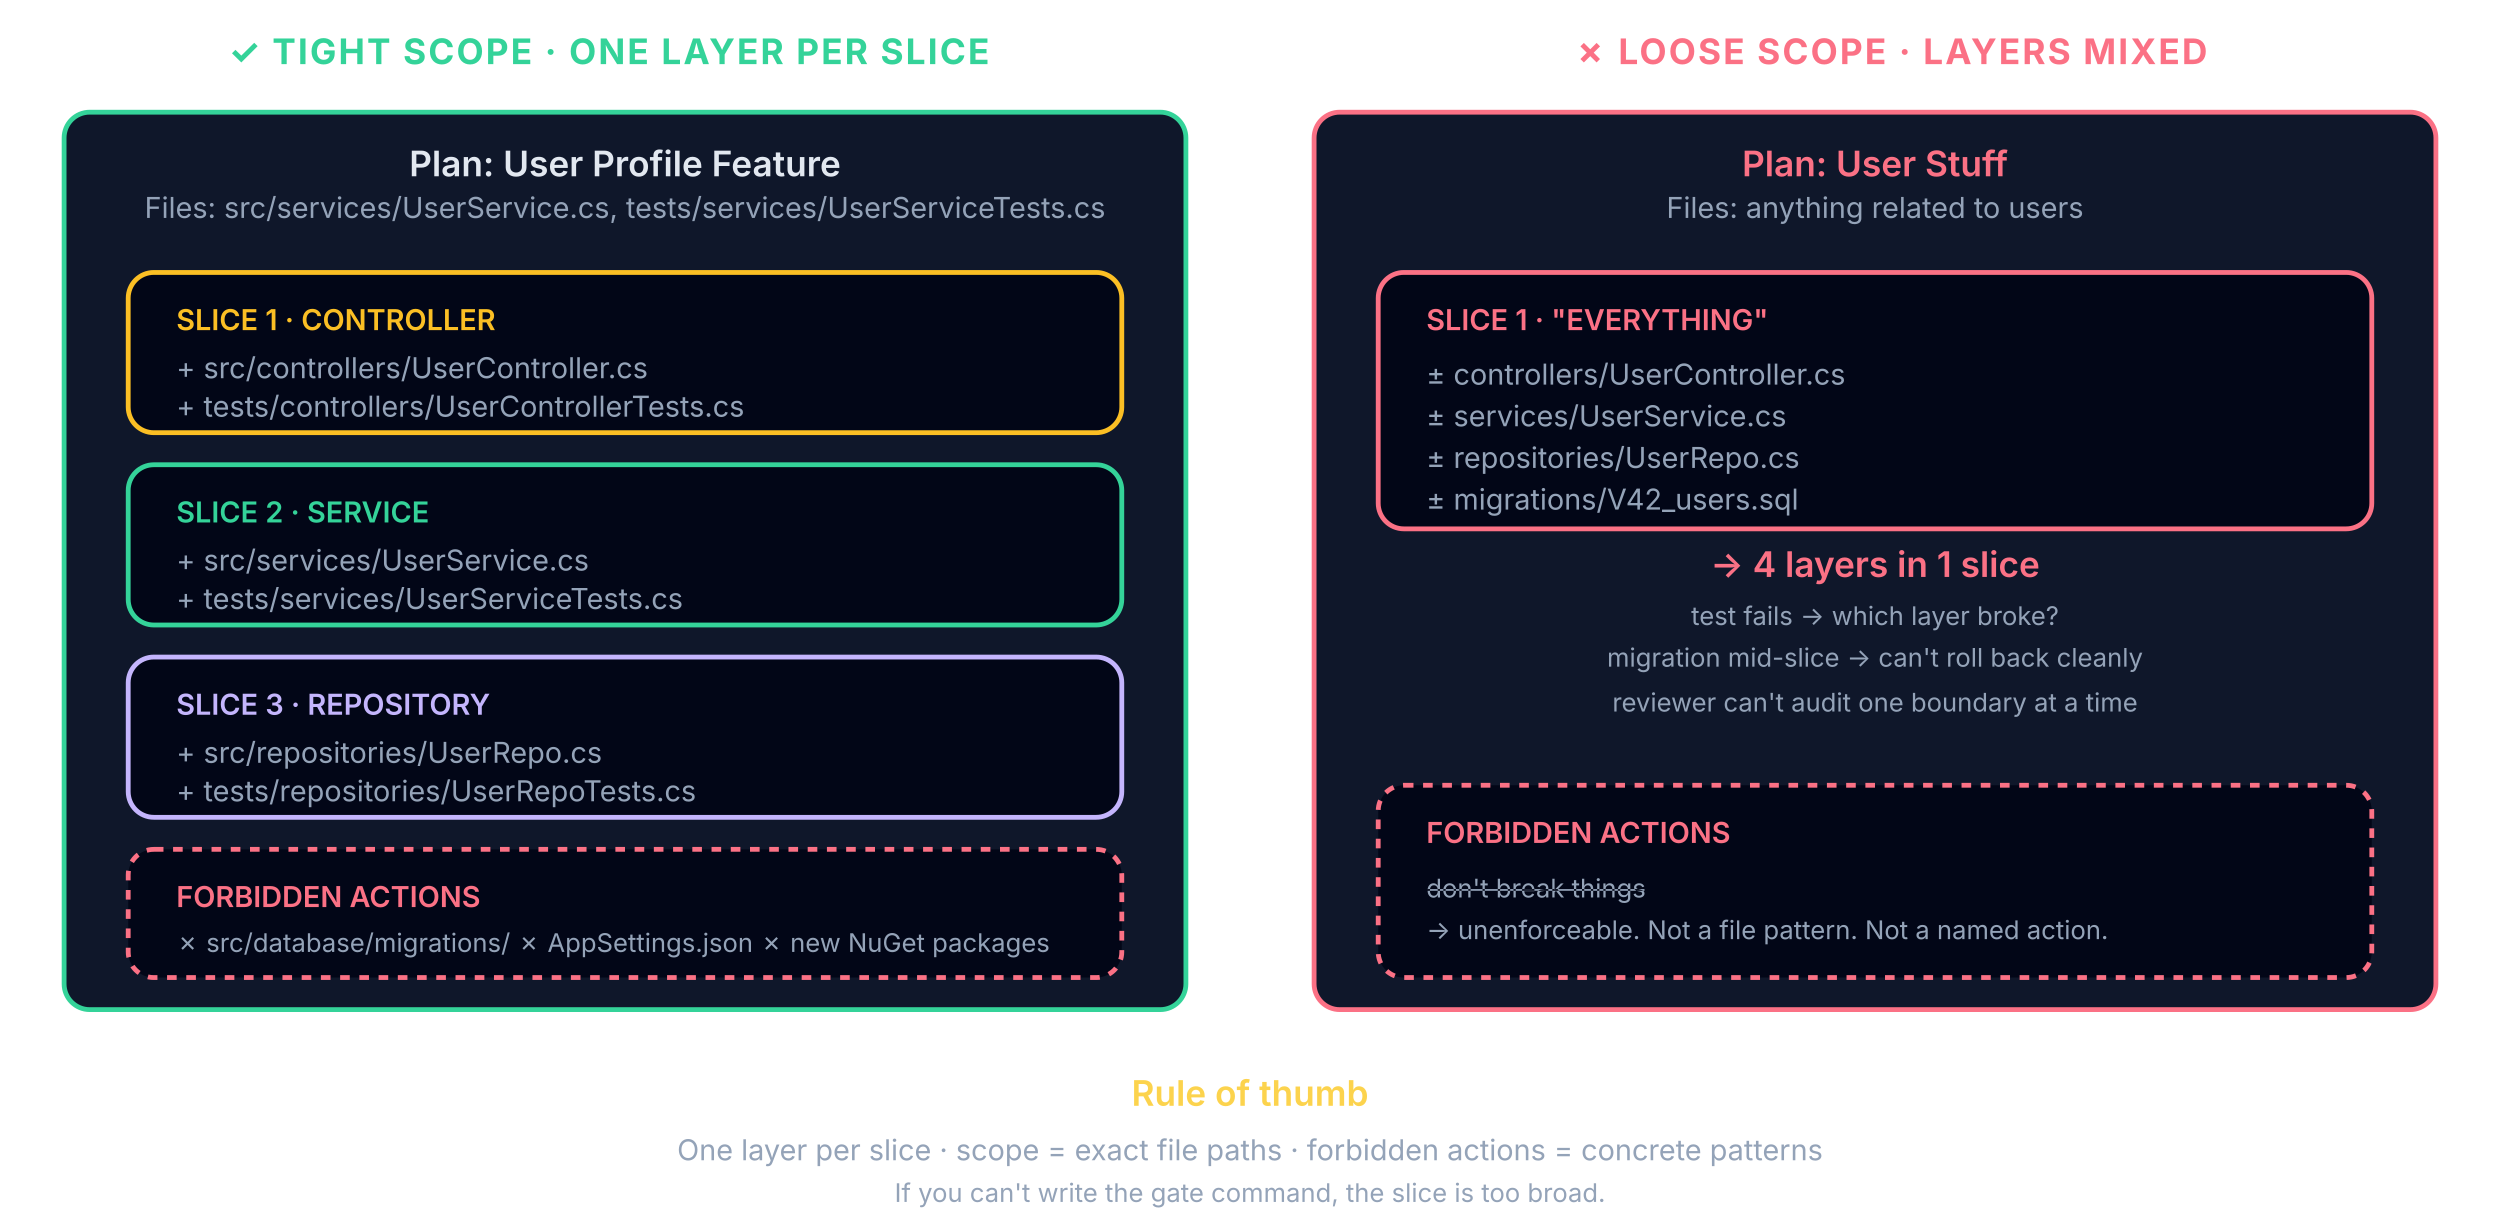
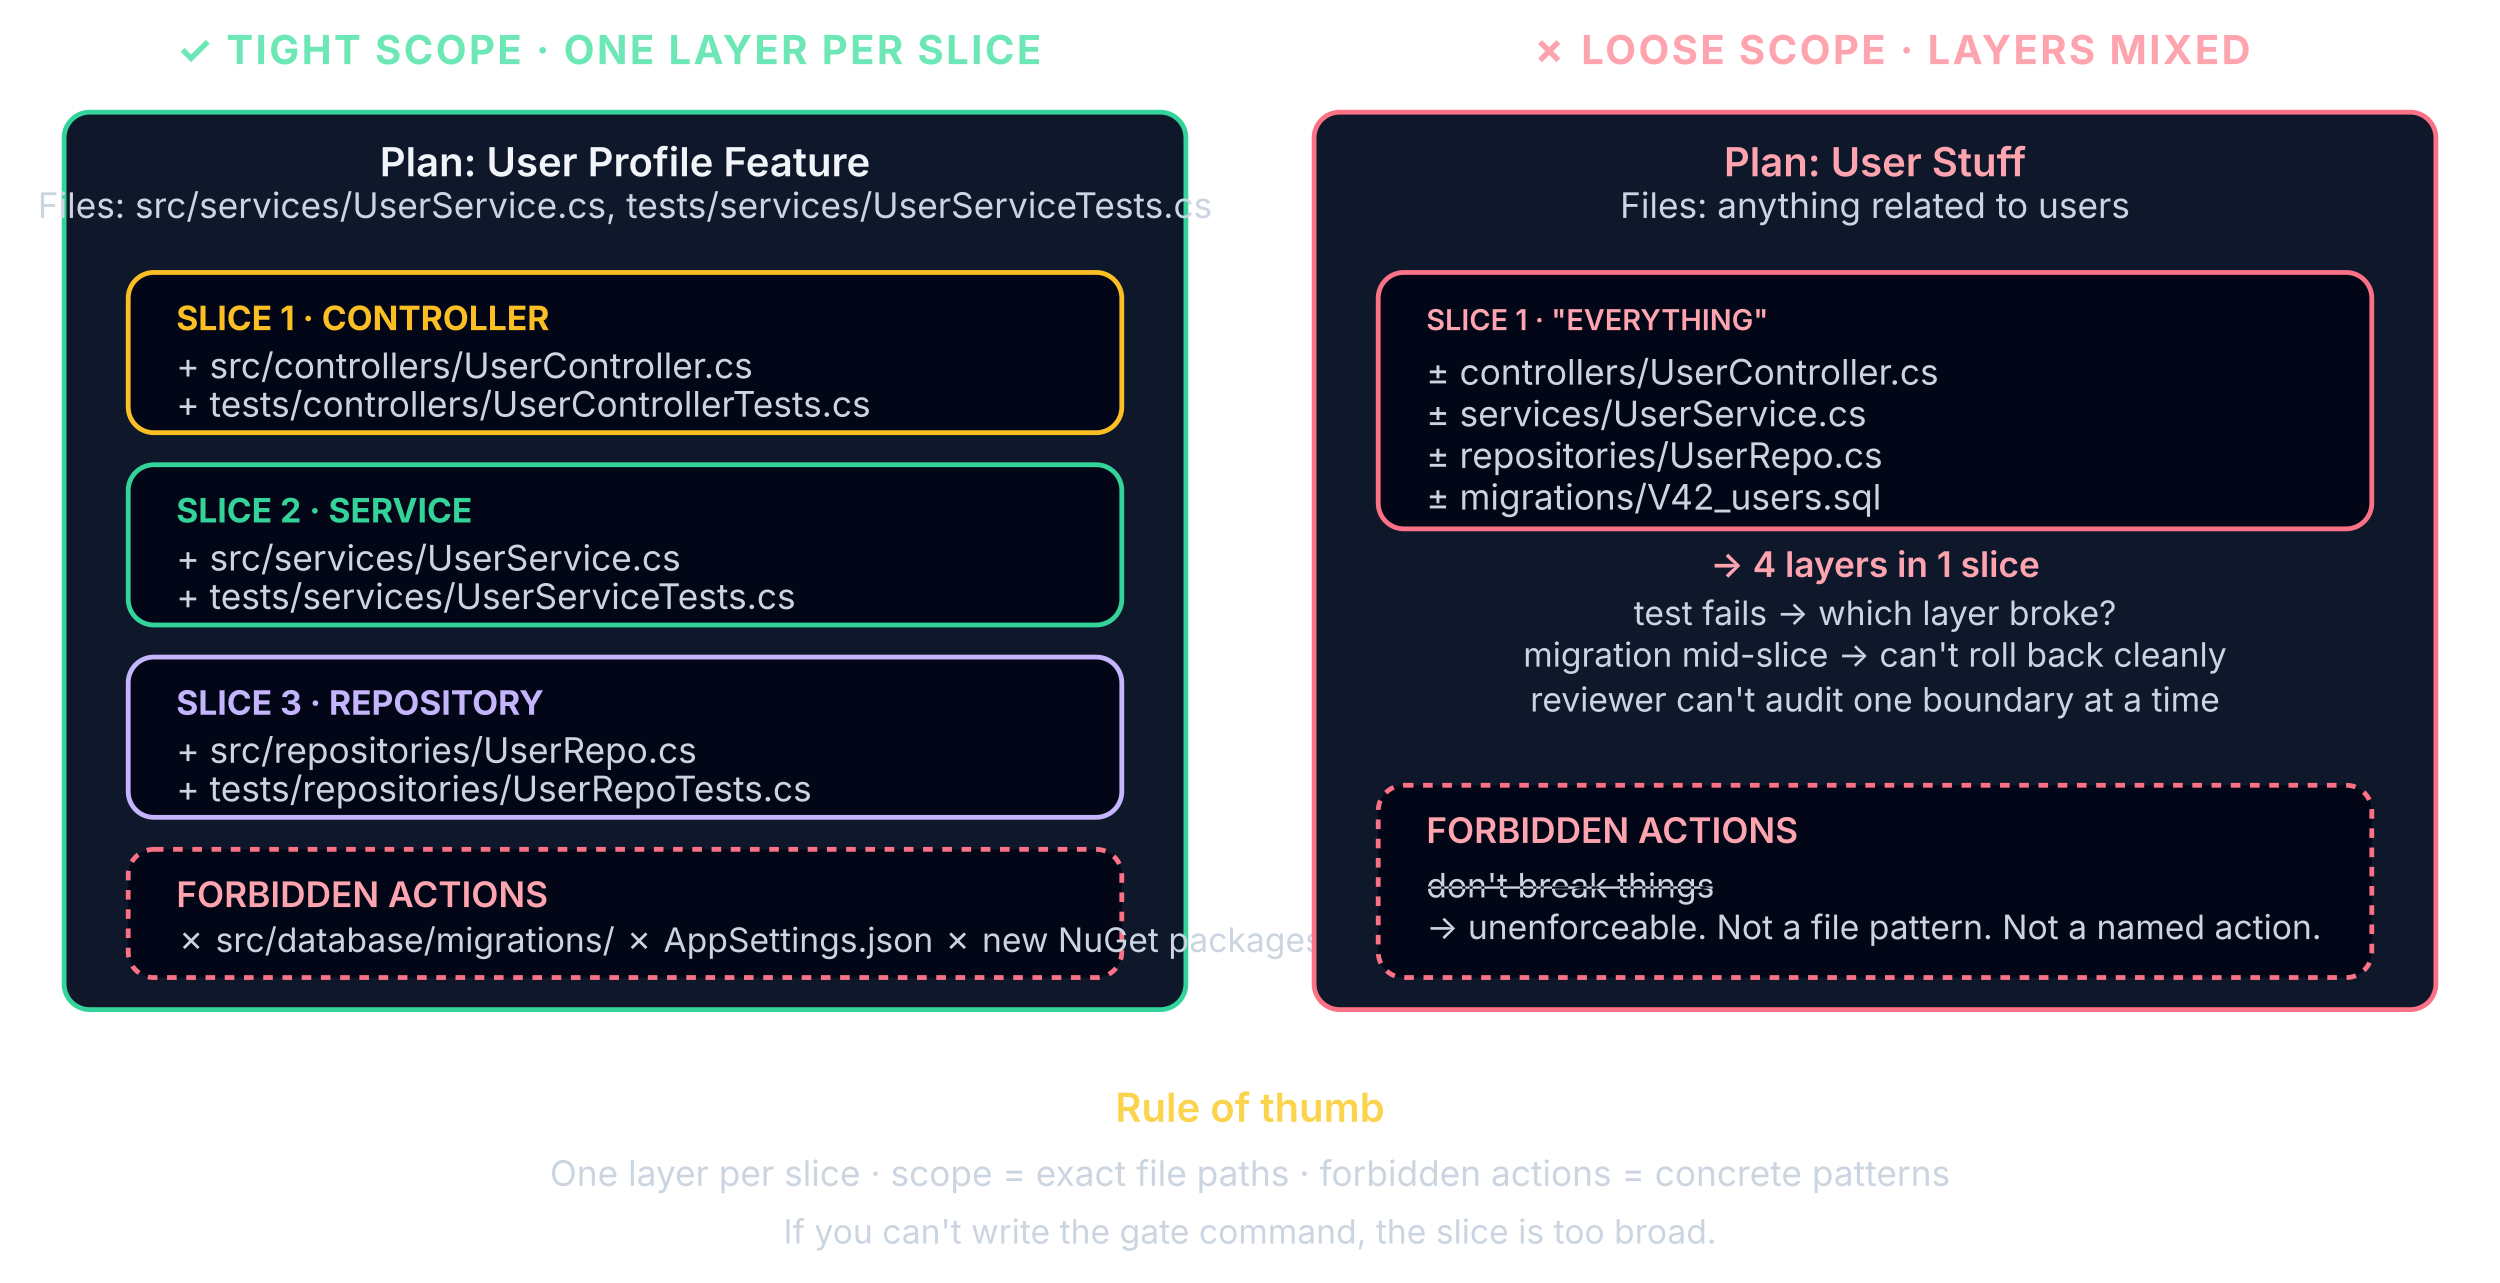
- <svg xmlns="http://www.w3.org/2000/svg" viewBox="0 0 780 380" fill="none">
+ <svg xmlns="http://www.w3.org/2000/svg" viewBox="0 0 780 400" fill="none">
  <style>
    text { font-family: 'Inter', sans-serif; }
    .node { rx: 8; ry: 8; stroke-width: 1.5; }
-     .arrow { stroke: #475569; stroke-width: 1.5; fill: none; marker-end: url(#scah); }
-     .label { font-size: 10px; fill: #94a3b8; }
-     .small { font-size: 9px; fill: #94a3b8; }
-     .tiny { font-size: 8px; fill: #94a3b8; }
-     .title { font-size: 11px; fill: #e2e8f0; font-weight: 600; }
-     .panel { font-size: 11px; font-weight: 700; text-transform: uppercase; letter-spacing: 0.06em; }
-     .ok { fill: #34d399; }
-     .bad { fill: #fb7185; }
+     .arrow { stroke: #64748b; stroke-width: 1.5; fill: none; marker-end: url(#scah); }
+     .label { font-size: 11.5px; fill: #cbd5e1; }
+     .small { font-size: 11px; fill: #cbd5e1; }
+     .tiny { font-size: 10.5px; fill: #cbd5e1; }
+     .title { font-size: 12.5px; fill: #f1f5f9; font-weight: 600; }
+     .panel { font-size: 12.5px; font-weight: 700; text-transform: uppercase; letter-spacing: 0.06em; }
+     .ok { fill: #6ee7b7; }
+     .bad { fill: #fda4af; }
    .warn { fill: #fcd34d; }
-     .layer-c { fill: #fbbf24; font-size: 9px; font-weight: 600; }
-     .layer-s { fill: #34d399; font-size: 9px; font-weight: 600; }
-     .layer-r { fill: #c4b5fd; font-size: 9px; font-weight: 600; }
+     .layer-c { fill: #fbbf24; font-size: 10.5px; font-weight: 700; }
+     .layer-s { fill: #34d399; font-size: 10.5px; font-weight: 700; }
+     .layer-r { fill: #c4b5fd; font-size: 10.5px; font-weight: 700; }
    .strike { text-decoration: line-through; }
  </style>
  <defs>
    <marker id="scah" markerWidth="8" markerHeight="6" refX="7" refY="3" orient="auto">
-       <path d="M0,0 L8,3 L0,6" fill="#475569" />
+       <path d="M0,0 L8,3 L0,6" fill="#64748b" />
    </marker>
  </defs>
  <text x="190" y="20" class="panel ok" text-anchor="middle">✓ TIGHT SCOPE · ONE LAYER PER SLICE</text>
  <rect x="20" y="35" width="350" height="280" class="node" fill="#0f172a" stroke="#34d399" stroke-width="2" />
  <text x="195" y="55" class="title" text-anchor="middle">Plan: User Profile Feature</text>
  <text x="195" y="68" class="small" text-anchor="middle">Files: src/services/UserService.cs, tests/services/UserServiceTests.cs</text>
  <rect x="40" y="85" width="310" height="50" class="node" fill="#020617" stroke="#fbbf24" />
  <text x="55" y="103" class="layer-c">SLICE 1 · CONTROLLER</text>
  <text x="55" y="118" class="small">+ src/controllers/UserController.cs</text>
  <text x="55" y="130" class="small">+ tests/controllers/UserControllerTests.cs</text>
  <rect x="40" y="145" width="310" height="50" class="node" fill="#020617" stroke="#34d399" />
  <text x="55" y="163" class="layer-s">SLICE 2 · SERVICE</text>
  <text x="55" y="178" class="small">+ src/services/UserService.cs</text>
  <text x="55" y="190" class="small">+ tests/services/UserServiceTests.cs</text>
  <rect x="40" y="205" width="310" height="50" class="node" fill="#020617" stroke="#c4b5fd" />
  <text x="55" y="223" class="layer-r">SLICE 3 · REPOSITORY</text>
  <text x="55" y="238" class="small">+ src/repositories/UserRepo.cs</text>
  <text x="55" y="250" class="small">+ tests/repositories/UserRepoTests.cs</text>
  <rect x="40" y="265" width="310" height="40" class="node" fill="#020617" stroke="#fb7185" stroke-dasharray="3 3" />
  <text x="55" y="283" class="small bad" font-weight="600">FORBIDDEN ACTIONS</text>
  <text x="55" y="297" class="tiny">✗ src/database/migrations/    ✗ AppSettings.json    ✗ new NuGet packages</text>
  <text x="590" y="20" class="panel bad" text-anchor="middle">✗ LOOSE SCOPE · LAYERS MIXED</text>
  <rect x="410" y="35" width="350" height="280" class="node" fill="#0f172a" stroke="#fb7185" stroke-width="2" />
  <text x="585" y="55" class="title bad" text-anchor="middle">Plan: User Stuff</text>
  <text x="585" y="68" class="small" text-anchor="middle">Files: anything related to users</text>
  <rect x="430" y="85" width="310" height="80" class="node" fill="#020617" stroke="#fb7185" />
  <text x="445" y="103" class="bad" font-weight="600" font-size="9">SLICE 1 · "EVERYTHING"</text>
  <text x="445" y="120" class="small">± controllers/UserController.cs</text>
  <text x="445" y="133" class="small">± services/UserService.cs</text>
  <text x="445" y="146" class="small">± repositories/UserRepo.cs</text>
  <text x="445" y="159" class="small">± migrations/V42_users.sql</text>
  <text x="585" y="180" class="bad" font-size="11" font-weight="600" text-anchor="middle">→ 4 layers in 1 slice</text>
  <text x="585" y="195" class="tiny" text-anchor="middle">test fails → which layer broke?</text>
  <text x="585" y="208" class="tiny" text-anchor="middle">migration mid-slice → can't roll back cleanly</text>
  <text x="585" y="222" class="tiny" text-anchor="middle">reviewer can't audit one boundary at a time</text>
  <rect x="430" y="245" width="310" height="60" class="node" fill="#020617" stroke="#fb7185" stroke-dasharray="3 3" />
  <text x="445" y="263" class="small bad" font-weight="600">FORBIDDEN ACTIONS</text>
  <text x="445" y="280" class="tiny strike">don't break things</text>
  <text x="445" y="293" class="tiny">→ unenforceable. Not a file pattern. Not a named action.</text>
-   <text x="390" y="345" class="title warn" text-anchor="middle">Rule of thumb</text>
-   <text x="390" y="362" class="small" text-anchor="middle">One layer per slice · scope = exact file paths · forbidden actions = concrete patterns</text>
-   <text x="390" y="375" class="tiny" text-anchor="middle">If you can't write the gate command, the slice is too broad.</text>
+   <text x="390" y="350" class="title warn" text-anchor="middle">Rule of thumb</text>
+   <text x="390" y="370" class="small" text-anchor="middle">One layer per slice · scope = exact file paths · forbidden actions = concrete patterns</text>
+   <text x="390" y="388" class="tiny" text-anchor="middle">If you can't write the gate command, the slice is too broad.</text>
</svg>
